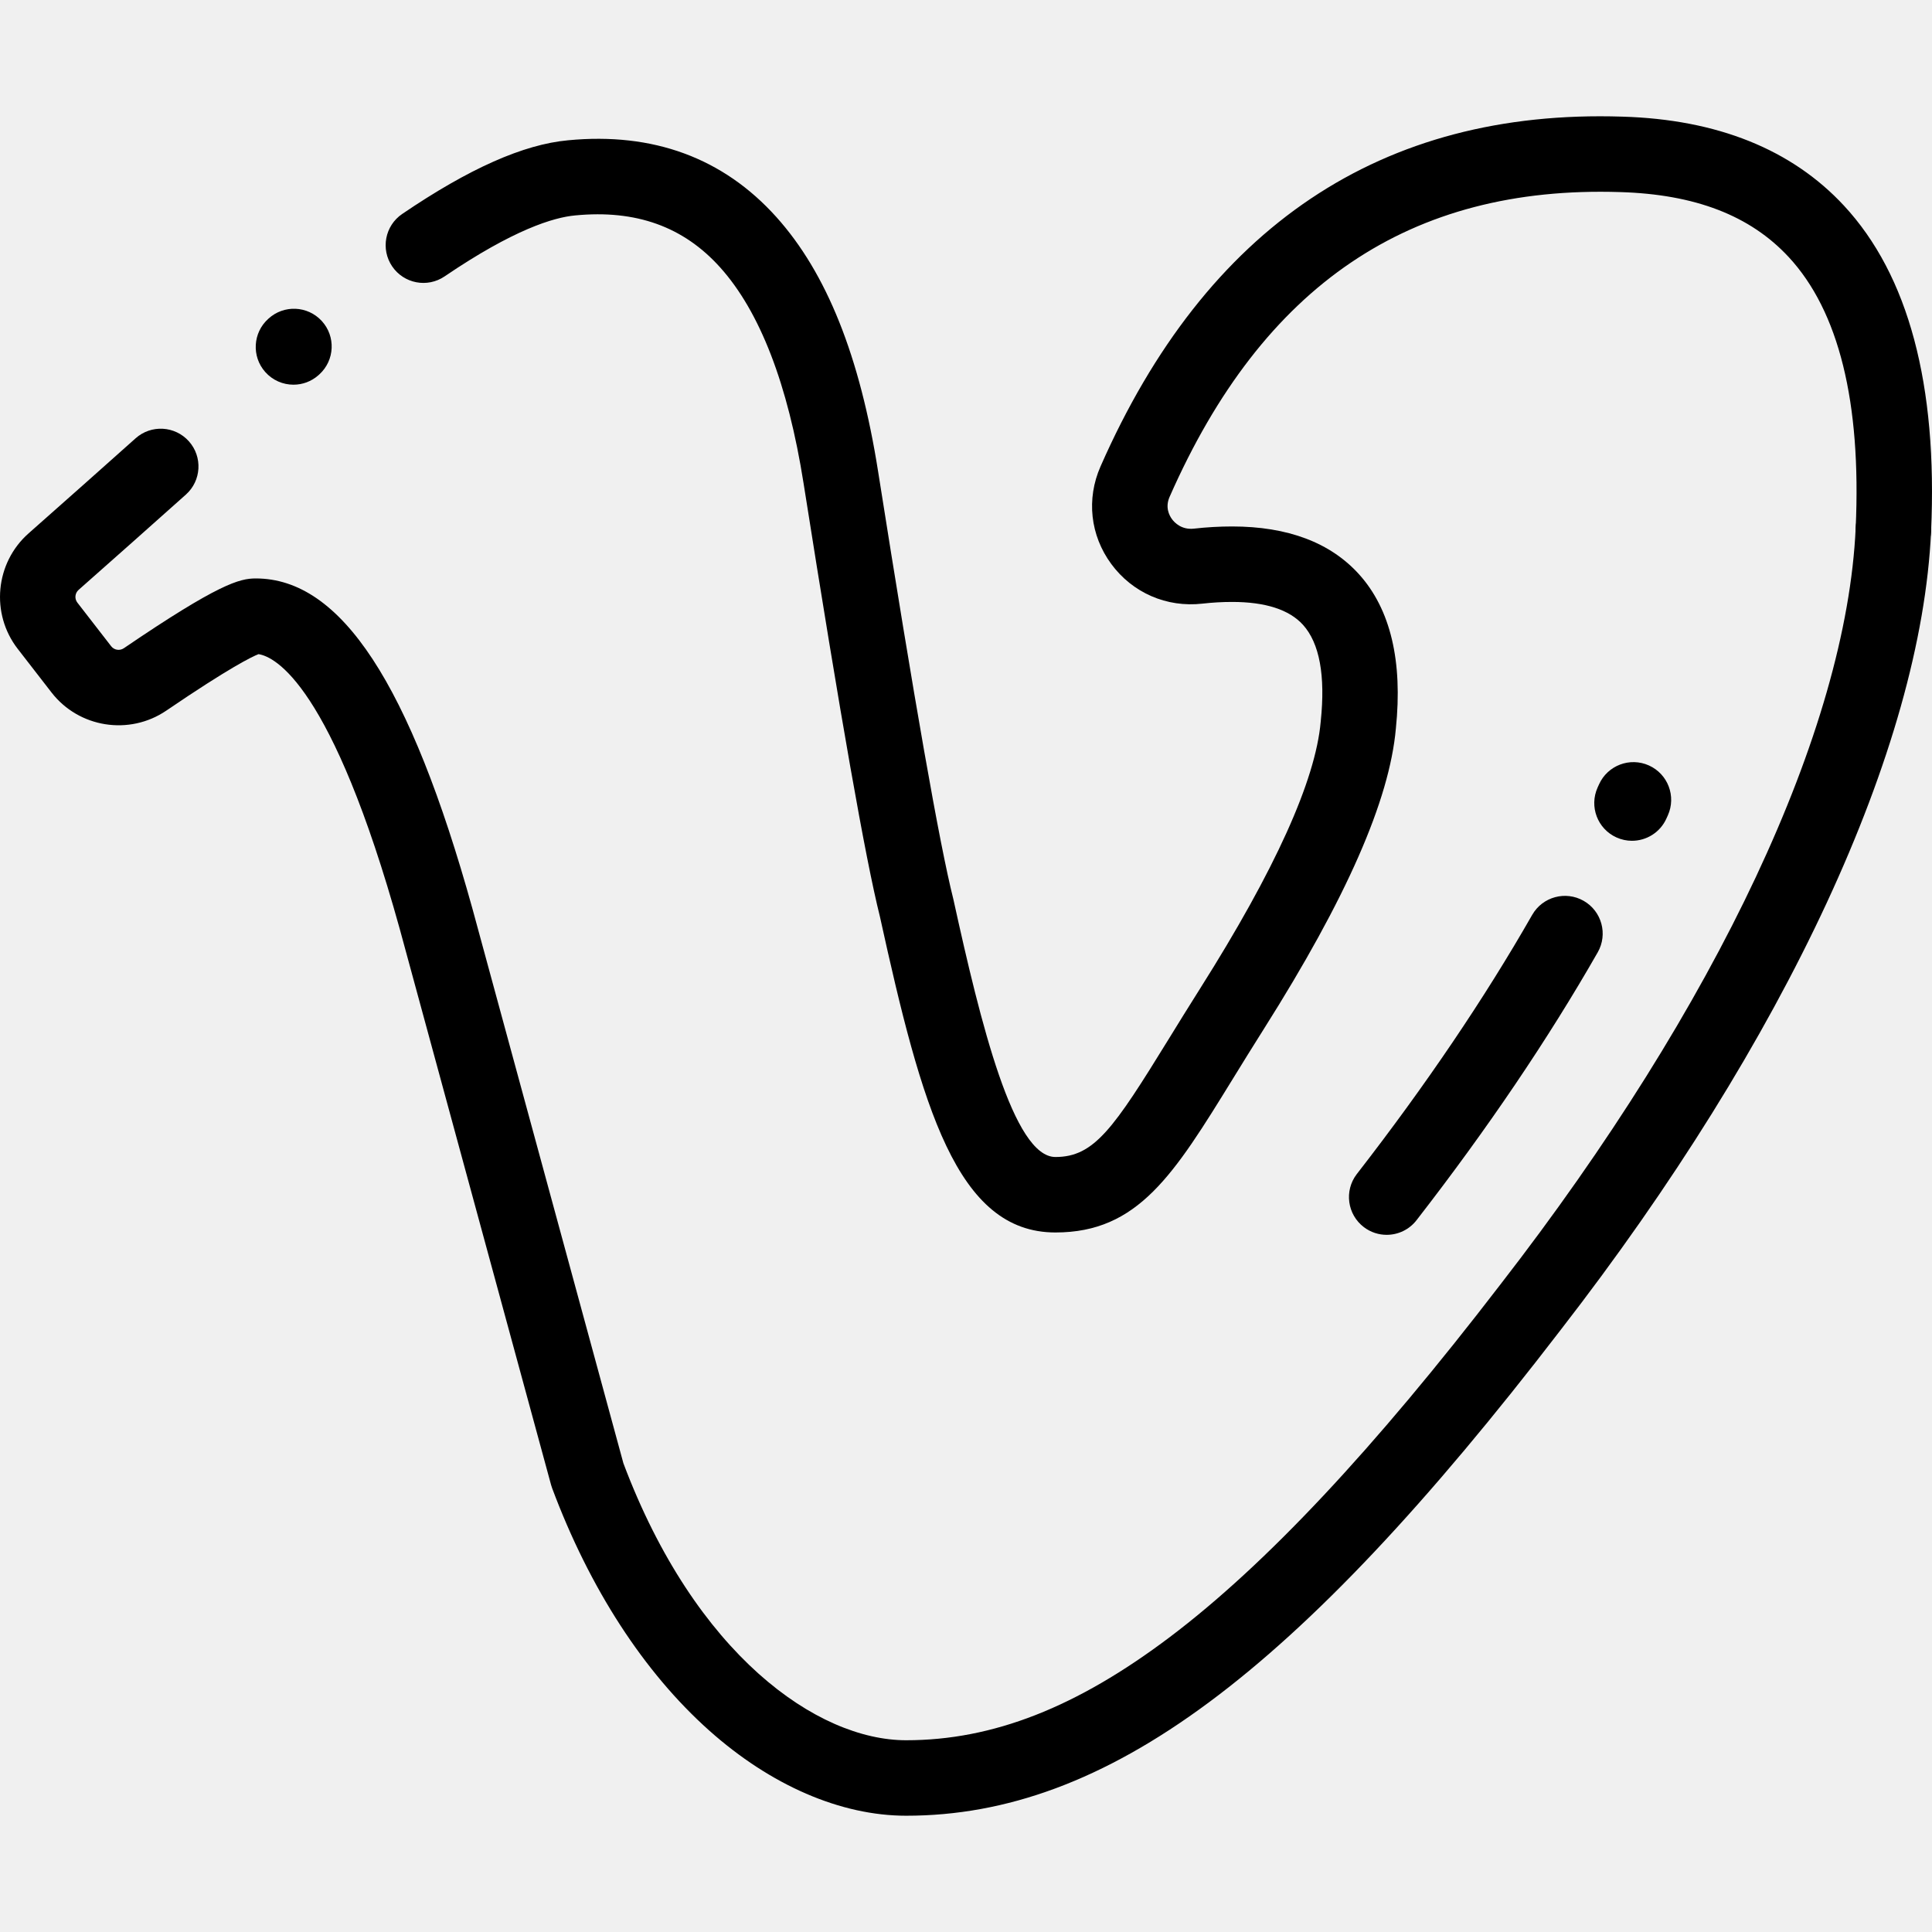
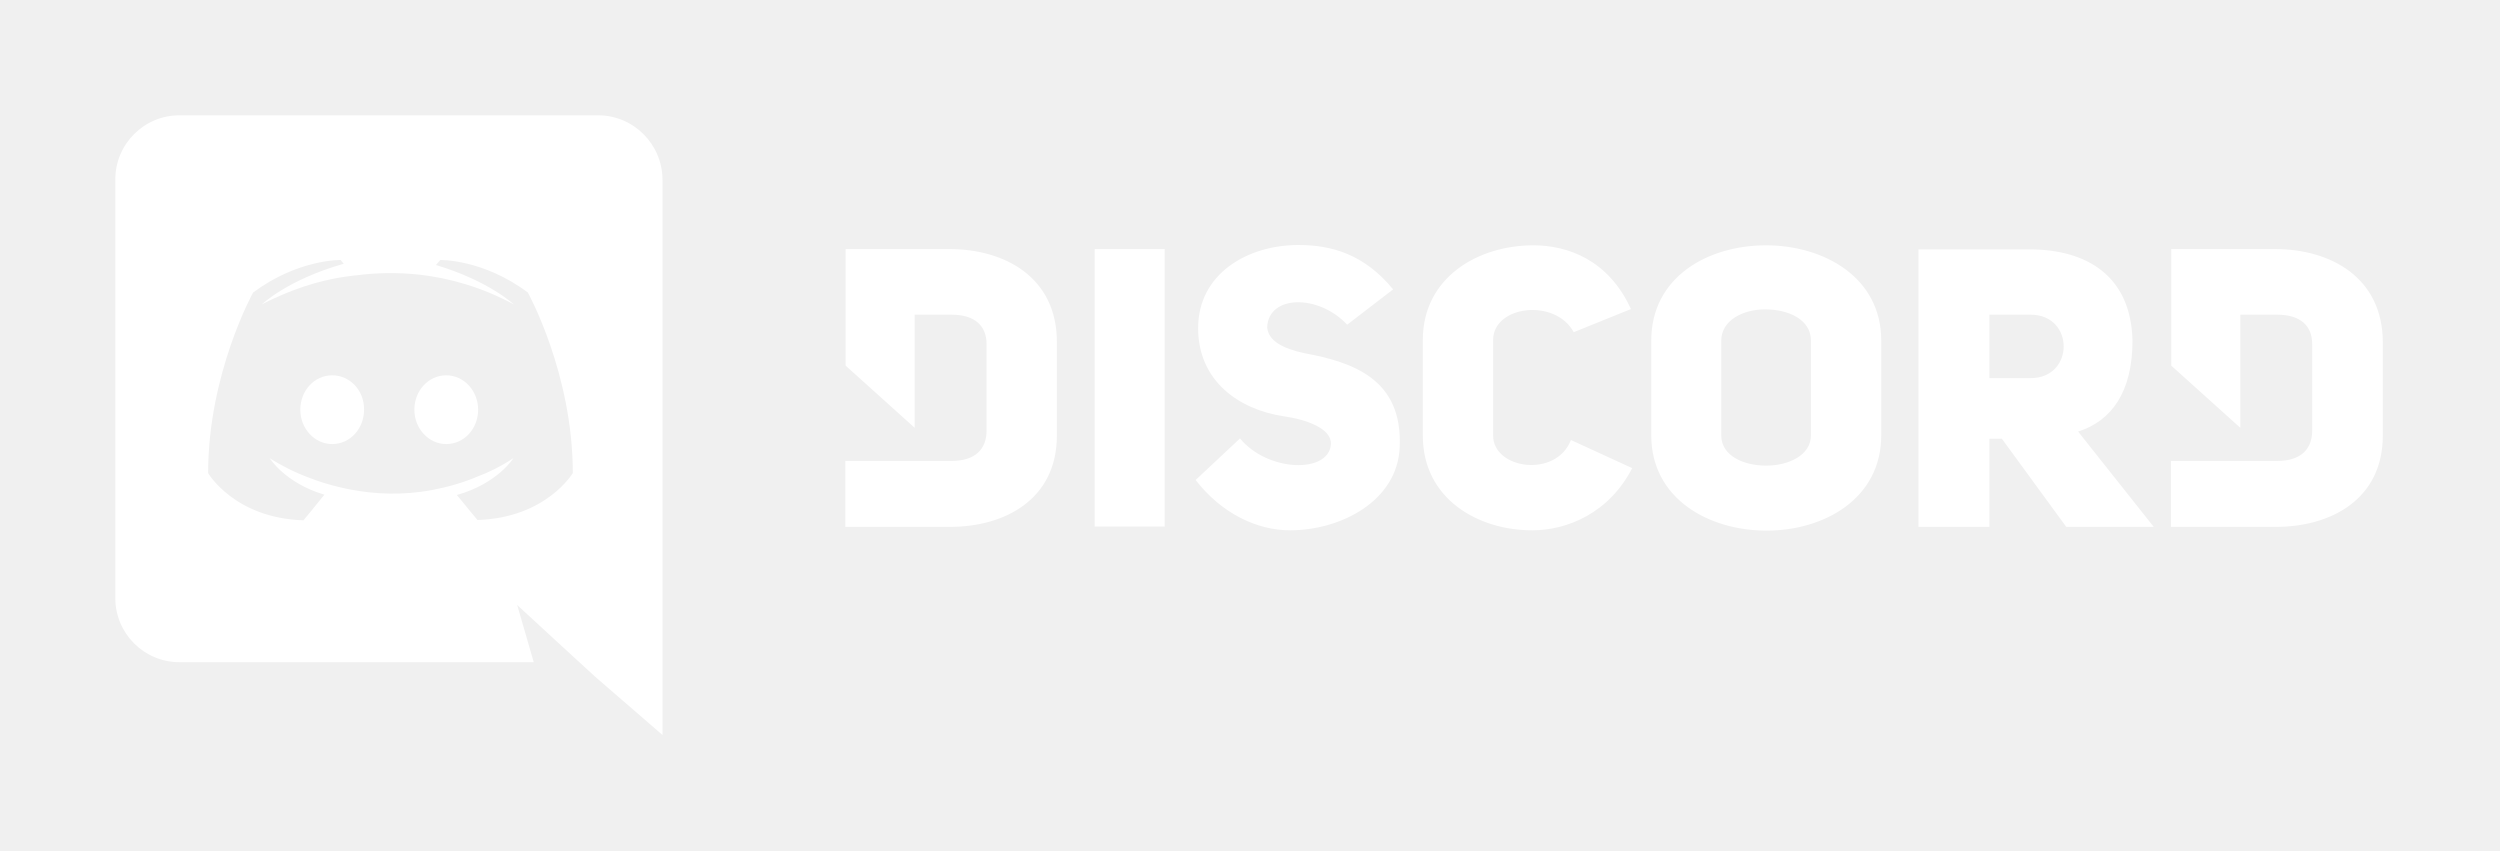
- <svg xmlns="http://www.w3.org/2000/svg" version="1.1" id="Capa_1" x="0px" y="0px" viewBox="0 0 512 512" style="enable-background:new 0 0 512 512;" xml:space="preserve">
-   <g>
-     <g>
-       <path d="M488.673,54.504c-13.842-14.917-33.609-22.854-58.725-23.592c-63.802-2.068-110.335,29.133-138.302,92.708    c-3.788,8.61-2.725,18.267,2.842,25.83c5.64,7.661,14.675,11.595,24.173,10.518c2.635-0.298,5.28-0.449,7.86-0.449    c8.836,0,15.161,2.046,18.797,6.081c4.374,4.854,5.954,13.437,4.696,25.508c-0.006,0.055-0.011,0.11-0.016,0.165    c-1.358,15.513-12.102,39.287-31.928,70.656c-3.069,4.851-5.884,9.42-8.366,13.452c-14.614,23.73-19.728,31.236-30.005,31.236    c-11.115,0-19.775-35.196-27.019-68.186c-0.022-0.101-0.046-0.201-0.071-0.301c-3.61-14.311-10.303-52.379-19.896-113.146    c-4.816-30.562-13.641-52.634-26.977-67.474c-14.076-15.662-32.658-22.499-55.181-20.335c-11.851,1.09-26.234,7.478-43.972,19.529    c-4.568,3.104-5.756,9.323-2.652,13.893c3.105,4.569,9.323,5.755,13.892,2.652c18.26-12.406,28.875-15.634,34.606-16.161    c16.12-1.553,28.697,2.959,38.432,13.792c10.524,11.711,17.958,30.961,22.096,57.22c9.789,62.019,16.406,99.567,20.221,114.77    c11.116,50.594,20.376,83.748,46.522,83.748c21.94,0,31.386-15.339,47.035-40.748c2.573-4.178,5.232-8.497,8.24-13.25    c21.823-34.527,33.252-60.539,34.94-79.518c1.853-17.907-1.424-31.663-9.739-40.891c-7.59-8.422-18.913-12.693-33.654-12.693    c-3.328,0-6.728,0.194-10.109,0.576c-3.301,0.373-5.17-1.624-5.816-2.501c-0.759-1.031-1.851-3.17-0.642-5.919    C334.652,75.53,373.7,49.121,429.332,50.904c19.864,0.584,34.477,6.212,44.679,17.206c13.299,14.33,19.275,38.494,17.764,71.82    c-0.251,5.517,4.018,10.193,9.536,10.443c5.512,0.246,10.192-4.019,10.443-9.537C513.518,101.955,505.752,72.909,488.673,54.504z" />
-     </g>
-   </g>
-   <g>
-     <g>
-       <path d="M85.27,85.065c-3.731-4.07-10.058-4.347-14.129-0.614l-0.024,0.021c-4.116,3.674-4.488,9.997-0.819,14.119    c1.978,2.222,4.721,3.356,7.476,3.356c2.355,0,4.721-0.83,6.621-2.517l0.26-0.235C88.727,95.462,89.002,89.136,85.27,85.065z" />
-     </g>
-   </g>
-   <g>
-     <g>
-       <path d="M502.22,130.392c-5.515-0.257-10.195,4.017-10.445,9.534c-2.438,53.418-36.742,126.468-94.144,200.461    c-33.573,43.723-62.225,74.285-87.589,93.434c-24.726,18.668-46.939,27.362-69.904,27.362c-23.585,0-55.861-22.695-74.928-73.392    c-8.124-29.834-16.245-59.671-24.364-89.504l-15.61-57.352c-16.605-59.793-34.867-87.642-57.471-87.642    c-4.253,0-9.817,1.391-34.938,18.487c-1.088,0.74-2.566,0.511-3.365-0.52l-8.962-11.566c-0.794-1.025-0.651-2.505,0.328-3.369    c9.708-8.574,19.275-17.072,28.434-25.255c4.118-3.68,4.474-10.001,0.794-14.121c-3.68-4.118-10-4.475-14.121-0.794    c-9.13,8.157-18.668,16.63-28.347,25.179c-8.86,7.825-10.133,21.27-2.899,30.609l8.962,11.567    c7.258,9.368,20.625,11.478,30.429,4.805c16.741-11.392,22.634-14.252,24.429-14.96c4.328,0.671,19.414,7.957,37.443,72.882    l15.597,57.303c8.16,29.984,16.321,59.969,24.487,89.954c0.08,0.295,0.174,0.586,0.28,0.872    c9.928,26.579,24.309,48.78,41.588,64.202c16.339,14.585,34.889,22.617,52.235,22.617c52.983,0,103.208-37.263,173.326-128.576    c59.844-77.138,95.668-154.325,98.289-211.769C512.005,135.321,507.737,130.644,502.22,130.392z" />
-     </g>
-   </g>
-   <g>
-     <g>
-       <path d="M436.984,202.854c-5.038-2.268-10.958-0.022-13.225,5.013l-0.376,0.833c-2.272,5.034-0.033,10.958,5,13.23    c1.335,0.603,2.732,0.888,4.108,0.888c3.811,0,7.451-2.19,9.121-5.888l0.384-0.851    C444.264,211.042,442.02,205.121,436.984,202.854z" />
-     </g>
-   </g>
-   <g>
-     <g>
-       <path d="M419.689,238.733c-4.793-2.739-10.905-1.073-13.644,3.723c-12.616,22.084-28.196,45.119-46.289,68.441l-0.229,0.295    c-3.341,4.398-2.484,10.671,1.914,14.013c1.808,1.374,3.933,2.038,6.041,2.038c3.02,0,6.004-1.362,7.972-3.951l0.084-0.108    c18.687-24.088,34.793-47.91,47.873-70.806C426.152,247.582,424.485,241.473,419.689,238.733z" />
-     </g>
-   </g>
-   <g>
- </g>
-   <g>
- </g>
-   <g>
- </g>
-   <g>
- </g>
-   <g>
- </g>
-   <g>
- </g>
-   <g>
- </g>
-   <g>
- </g>
-   <g>
- </g>
-   <g>
- </g>
-   <g>
- </g>
-   <g>
- </g>
-   <g>
- </g>
-   <g>
- </g>
-   <g>
- </g>
+ <svg xmlns="http://www.w3.org/2000/svg" id="Layer_1" viewBox="0 0 800 272.1">
+   <style>.st0{fill:#FFFFFF;}</style>
+   <path class="st0" d="M142.8 120.1c-5.7 0-10.2 4.9-10.2 11s4.6 11 10.2 11c5.7 0 10.2-4.9 10.2-11s-4.6-11-10.2-11zM106.3 120.1c-5.7 0-10.2 4.9-10.2 11s4.6 11 10.2 11c5.7 0 10.2-4.9 10.2-11 .1-6.1-4.5-11-10.2-11z" />
+   <path class="st0" d="M191.4 36.9h-134c-11.3 0-20.5 9.2-20.5 20.5v134c0 11.3 9.2 20.5 20.5 20.5h113.4l-5.3-18.3 12.8 11.8 12.1 11.1 21.6 18.7V57.4c-.1-11.3-9.3-20.5-20.6-20.5zm-38.6 129.5s-3.6-4.3-6.6-8c13.1-3.7 18.1-11.8 18.1-11.8-4.1 2.7-8 4.6-11.5 5.9-5 2.1-9.8 3.4-14.5 4.3-9.6 1.8-18.4 1.3-25.9-.1-5.7-1.1-10.6-2.6-14.7-4.3-2.3-.9-4.8-2-7.3-3.4-.3-.2-.6-.3-.9-.5-.2-.1-.3-.2-.4-.2-1.8-1-2.8-1.7-2.8-1.7s4.8 7.9 17.5 11.7c-3 3.8-6.7 8.2-6.7 8.2-22.1-.7-30.5-15.1-30.5-15.1 0-31.9 14.4-57.8 14.4-57.8 14.4-10.7 28-10.4 28-10.4l1 1.2c-18 5.1-26.2 13-26.2 13s2.2-1.2 5.9-2.8c10.7-4.7 19.2-5.9 22.7-6.3.6-.1 1.1-.2 1.7-.2 6.1-.8 13-1 20.2-.2 9.5 1.1 19.7 3.9 30.1 9.5 0 0-7.9-7.5-24.9-12.6l1.4-1.6s13.7-.3 28 10.4c0 0 14.4 25.9 14.4 57.8 0-.1-8.4 14.3-30.5 15zM303.8 79.7h-33.2V117l22.1 19.9v-36.2h11.8c7.5 0 11.2 3.6 11.2 9.4v27.7c0 5.8-3.5 9.7-11.2 9.7h-34v21.1h33.2c17.8.1 34.5-8.8 34.5-29.2v-29.8c.1-20.8-16.6-29.9-34.4-29.9zm174 59.7v-30.6c0-11 19.8-13.5 25.8-2.5l18.3-7.4c-7.2-15.8-20.3-20.4-31.2-20.4-17.8 0-35.4 10.3-35.4 30.3v30.6c0 20.2 17.6 30.3 35 30.3 11.2 0 24.6-5.5 32-19.9l-19.6-9c-4.8 12.3-24.9 9.3-24.9-1.4zM417.3 113c-6.9-1.5-11.5-4-11.8-8.3.4-10.3 16.3-10.7 25.6-.8l14.7-11.3c-9.2-11.2-19.6-14.2-30.3-14.2-16.3 0-32.1 9.2-32.1 26.6 0 16.9 13 26 27.3 28.2 7.3 1 15.4 3.9 15.2 8.9-.6 9.5-20.2 9-29.1-1.8l-14.2 13.3c8.3 10.7 19.6 16.1 30.2 16.1 16.3 0 34.4-9.4 35.1-26.6 1-21.7-14.8-27.2-30.6-30.1zm-67 55.5h22.4V79.7h-22.4v88.8zM728 79.7h-33.2V117l22.1 19.9v-36.2h11.8c7.5 0 11.2 3.6 11.2 9.4v27.7c0 5.8-3.5 9.7-11.2 9.7h-34v21.1H728c17.8.1 34.5-8.8 34.5-29.2v-29.8c0-20.8-16.7-29.9-34.5-29.9zm-162.9-1.2c-18.4 0-36.7 10-36.7 30.5v30.3c0 20.3 18.4 30.5 36.9 30.5 18.4 0 36.7-10.2 36.7-30.5V109c0-20.4-18.5-30.5-36.9-30.5zm14.4 60.8c0 6.4-7.2 9.7-14.3 9.7-7.2 0-14.4-3.1-14.4-9.7V109c0-6.5 7-10 14-10 7.3 0 14.7 3.1 14.7 10v30.3zM682.4 109c-.5-20.8-14.7-29.2-33-29.2h-35.5v88.8h22.7v-28.2h4l20.6 28.2h28L665 138.1c10.7-3.4 17.4-12.7 17.4-29.1zm-32.6 12h-13.2v-20.3h13.2c14.1 0 14.1 20.3 0 20.3z" />
</svg>
